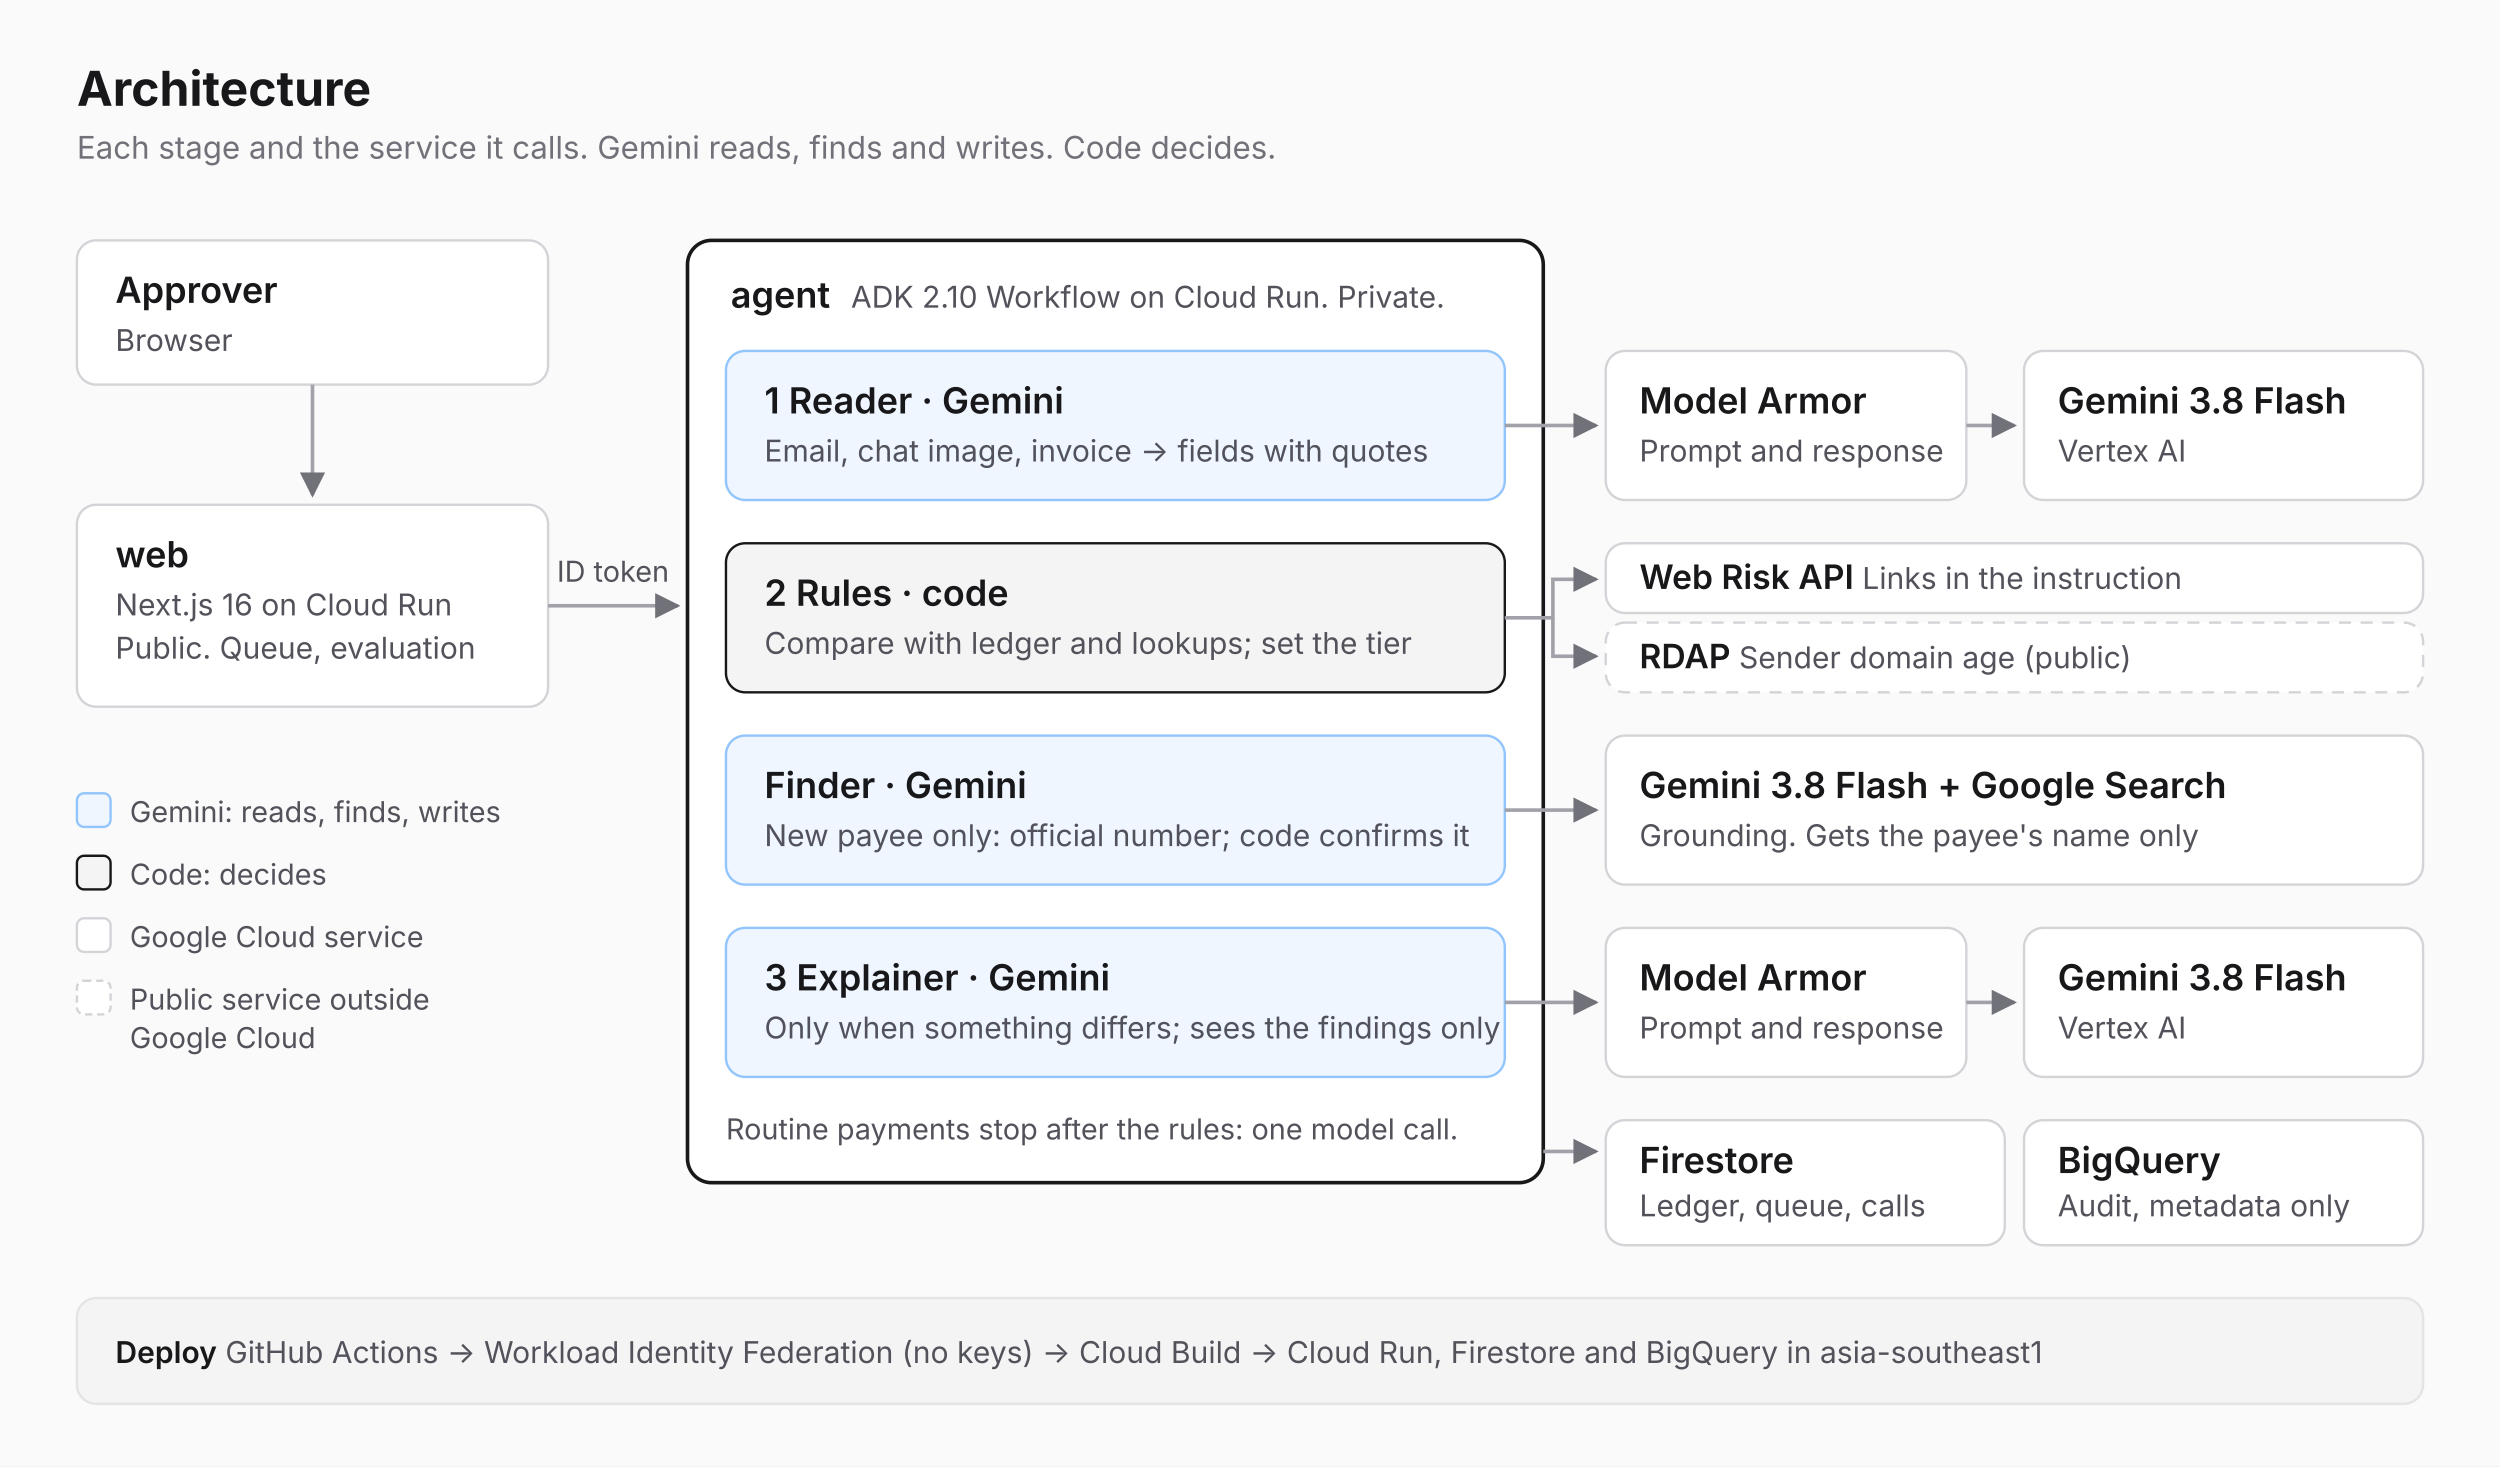
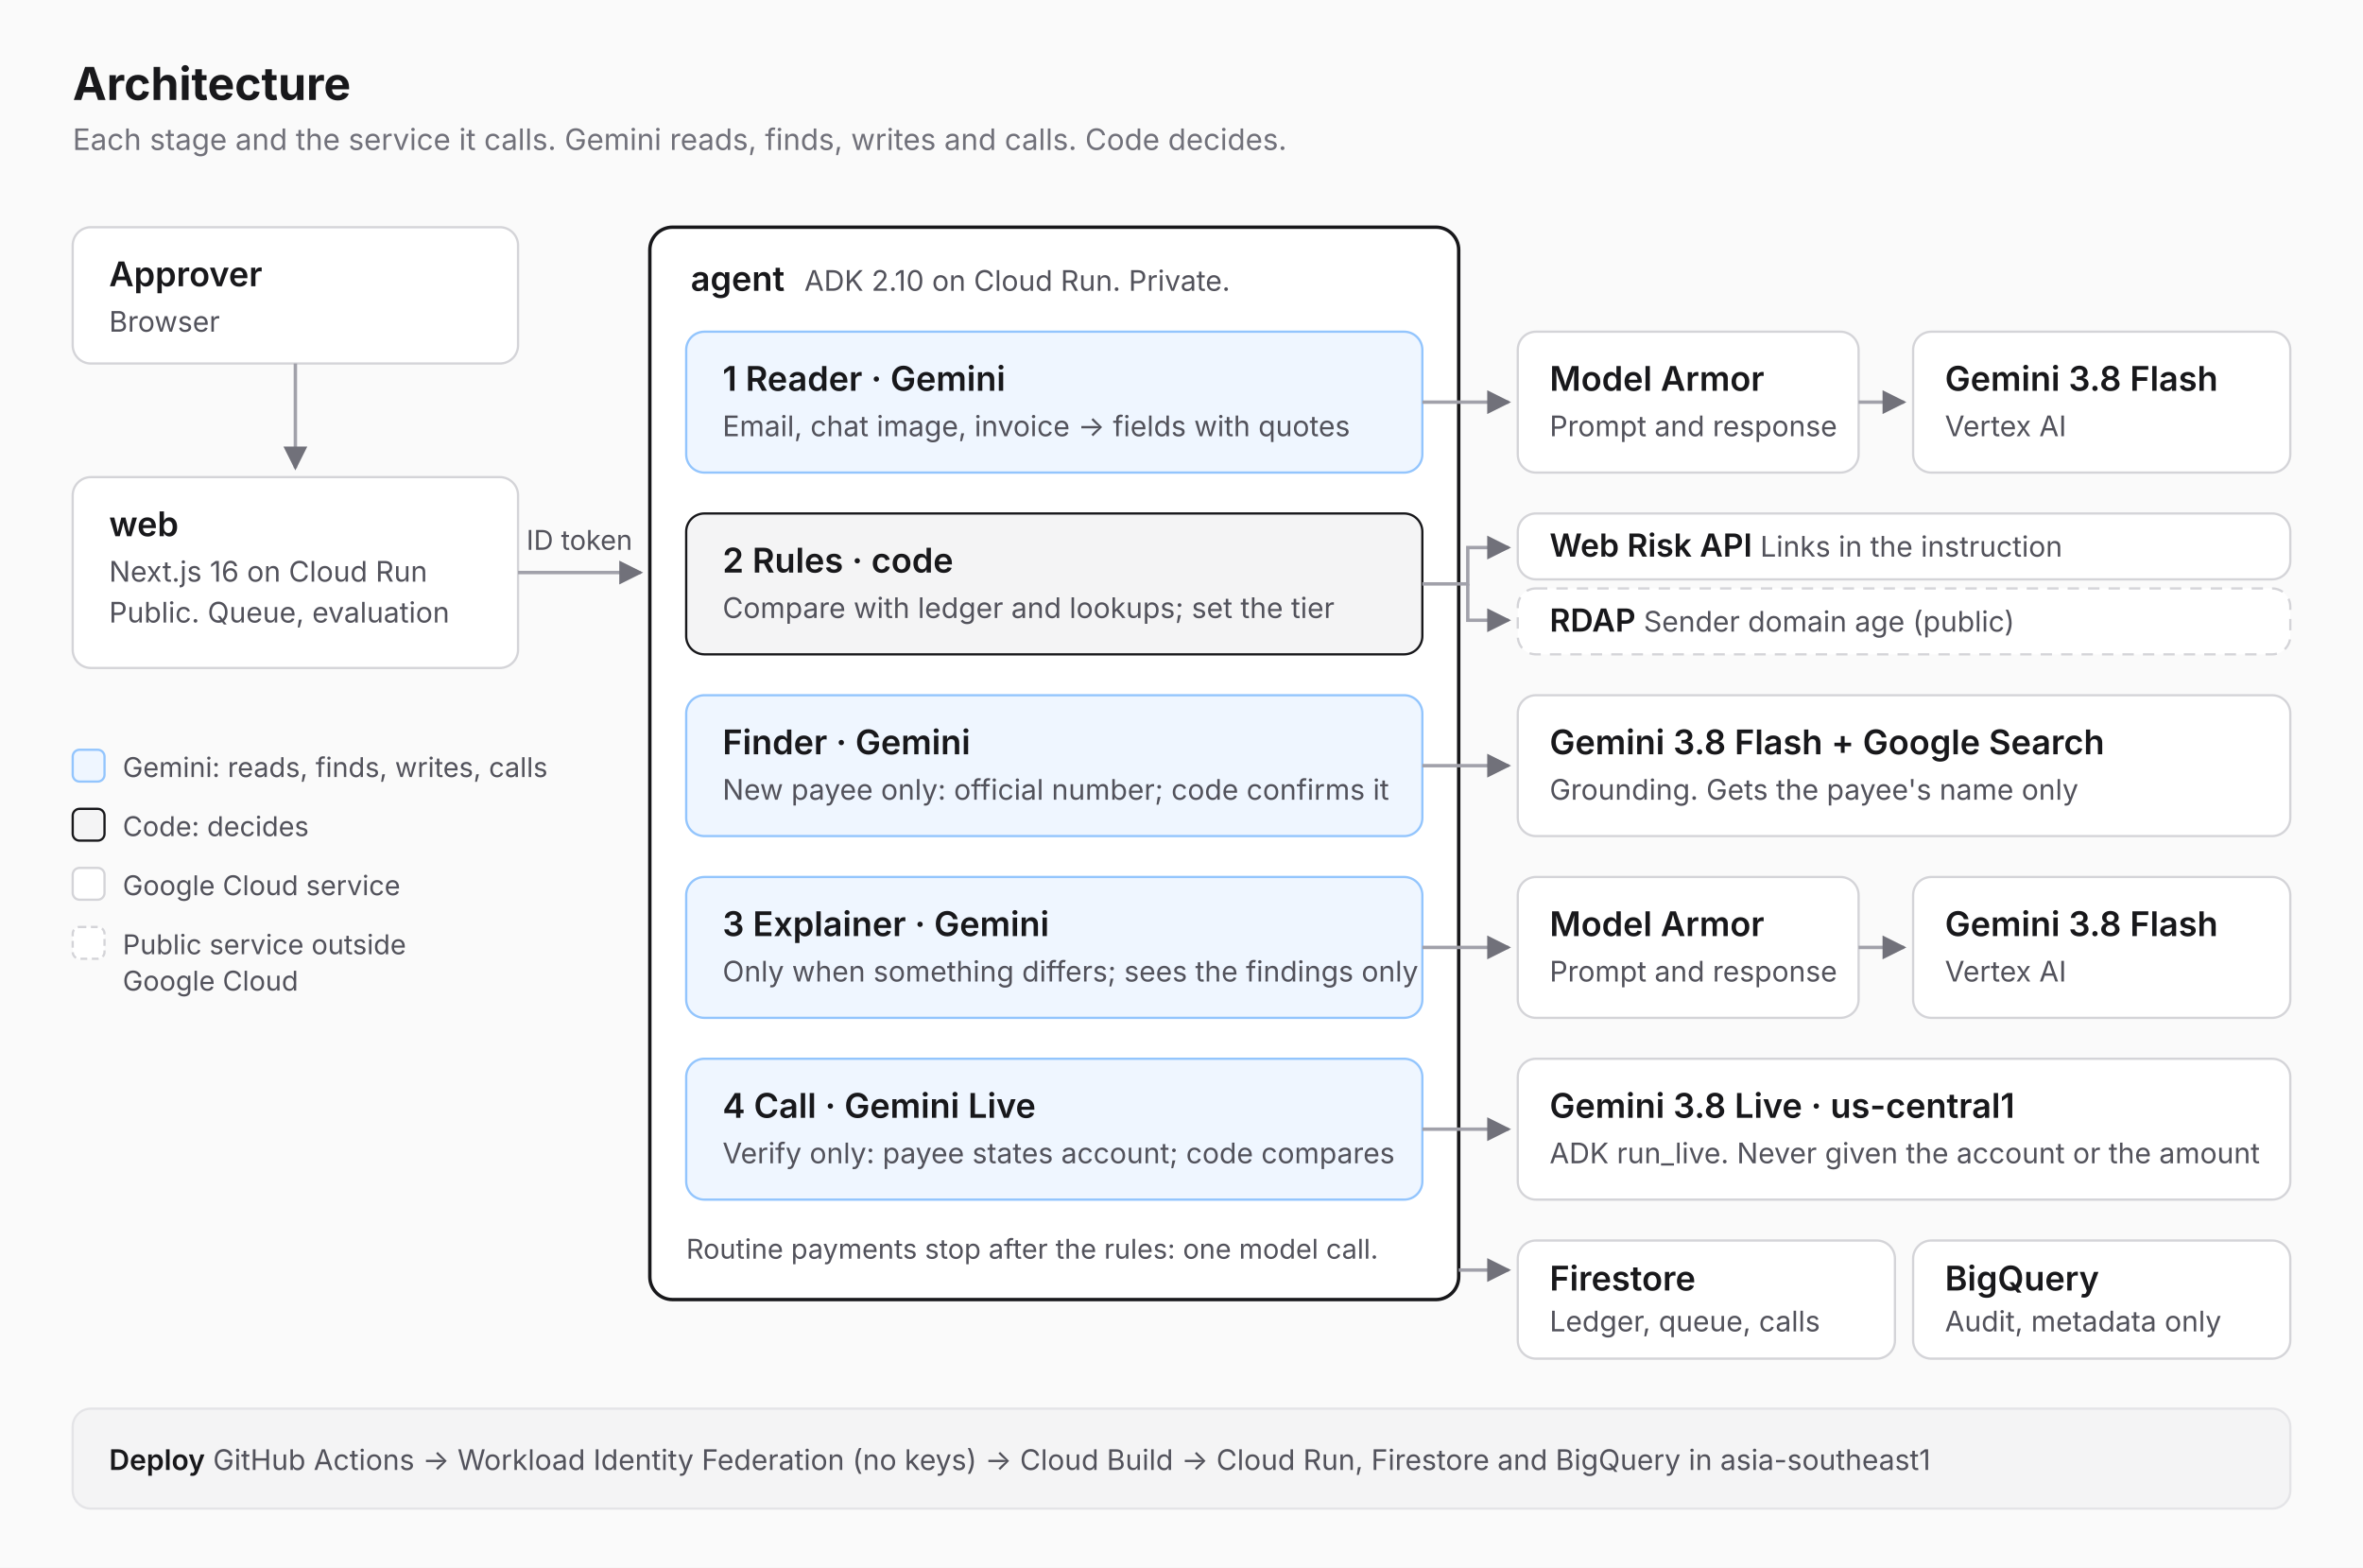
- <svg xmlns="http://www.w3.org/2000/svg" width="1040" height="610" viewBox="0 0 1040 610" font-family="Inter, 'Segoe UI', Helvetica, Arial, sans-serif">
+ <svg xmlns="http://www.w3.org/2000/svg" width="1040" height="690" viewBox="0 0 1040 690" font-family="Inter, 'Segoe UI', Helvetica, Arial, sans-serif">
  <defs>
    <marker id="a" viewBox="0 0 10 10" refX="9" refY="5" markerWidth="7" markerHeight="7" orient="auto-start-reverse">
      <path d="M0 0L10 5L0 10z" fill="#71717a" />
    </marker>
  </defs>
  <style>
    .t { font-size: 15px; font-weight: 600; fill: #18181b; }
    .s { font-size: 12.5px; fill: #52525b; }
    .h { font-size: 20px; font-weight: 700; fill: #18181b; }
    .m { font-size: 13px; fill: #71717a; }
    .l { font-size: 12px; fill: #52525b; }
    .line { stroke: #a1a1aa; stroke-width: 1.5; fill: none; }
  </style>
-   <rect width="1040" height="610" fill="#fafafa" />
+   <rect width="1040" height="690" fill="#fafafa" />
  <text x="32" y="44" class="h">Architecture</text>
-   <text x="32" y="66" class="m">Each stage and the service it calls. Gemini reads, finds and writes. Code decides.</text>
+   <text x="32" y="66" class="m">Each stage and the service it calls. Gemini reads, finds, writes and calls. Code decides.</text>
  <rect x="32" y="100" width="196" height="60" rx="8" fill="#fff" stroke="#d4d4d8" />
  <text x="48" y="126" class="t">Approver</text>
  <text x="48" y="146" class="s">Browser</text>
  <line x1="130" y1="160" x2="130" y2="206" class="line" marker-end="url(#a)" />
  <rect x="32" y="210" width="196" height="84" rx="8" fill="#fff" stroke="#d4d4d8" />
  <text x="48" y="236" class="t">web</text>
  <text x="48" y="256" class="s">Next.js 16 on Cloud Run</text>
  <text x="48" y="274" class="s">Public. Queue, evaluation</text>
  <line x1="228" y1="252" x2="282" y2="252" class="line" marker-end="url(#a)" />
  <text x="255" y="242" class="l" text-anchor="middle">ID token</text>
-   <rect x="286" y="100" width="356" height="392" rx="10" fill="#fff" stroke="#18181b" stroke-width="1.5" />
+   <rect x="286" y="100" width="356" height="472" rx="10" fill="#fff" stroke="#18181b" stroke-width="1.5" />
  <text x="304" y="128" class="t">agent</text>
-   <text x="354" y="128" class="s">ADK 2.10 Workflow on Cloud Run. Private.</text>
+   <text x="354" y="128" class="s">ADK 2.10 on Cloud Run. Private.</text>
  <rect x="302" y="146" width="324" height="62" rx="8" fill="#eff6ff" stroke="#93c5fd" />
  <text x="318" y="172" class="t" fill="#1d4ed8">1  Reader · Gemini</text>
  <text x="318" y="192" class="s">Email, chat image, invoice → fields with quotes</text>
  <rect x="302" y="226" width="324" height="62" rx="8" fill="#f4f4f5" stroke="#18181b" />
  <text x="318" y="252" class="t">2  Rules · code</text>
  <text x="318" y="272" class="s">Compare with ledger and lookups; set the tier</text>
  <rect x="302" y="306" width="324" height="62" rx="8" fill="#eff6ff" stroke="#93c5fd" />
  <text x="318" y="332" class="t" fill="#1d4ed8">Finder · Gemini</text>
  <text x="318" y="352" class="s">New payee only: official number; code confirms it</text>
  <rect x="302" y="386" width="324" height="62" rx="8" fill="#eff6ff" stroke="#93c5fd" />
  <text x="318" y="412" class="t" fill="#1d4ed8">3  Explainer · Gemini</text>
  <text x="318" y="432" class="s">Only when something differs; sees the findings only</text>
-   <text x="302" y="474" class="l">Routine payments stop after the rules: one model call.</text>
+   <rect x="302" y="466" width="324" height="62" rx="8" fill="#eff6ff" stroke="#93c5fd" />
+   <text x="318" y="492" class="t" fill="#1d4ed8">4  Call · Gemini Live</text>
+   <text x="318" y="512" class="s">Verify only: payee states account; code compares</text>
+   <text x="302" y="554" class="l">Routine payments stop after the rules: one model call.</text>
  <line x1="626" y1="177" x2="664" y2="177" class="line" marker-end="url(#a)" />
  <rect x="668" y="146" width="150" height="62" rx="8" fill="#fff" stroke="#d4d4d8" />
  <text x="682" y="172" class="t">Model Armor</text>
  <text x="682" y="192" class="s">Prompt and response</text>
  <line x1="818" y1="177" x2="838" y2="177" class="line" marker-end="url(#a)" />
  <rect x="842" y="146" width="166" height="62" rx="8" fill="#fff" stroke="#d4d4d8" />
  <text x="856" y="172" class="t">Gemini 3.8 Flash</text>
  <text x="856" y="192" class="s">Vertex AI</text>
  <path d="M626 257H646V241H664" class="line" marker-end="url(#a)" />
  <path d="M646 257V273H664" class="line" marker-end="url(#a)" />
  <rect x="668" y="226" width="340" height="29" rx="8" fill="#fff" stroke="#d4d4d8" />
  <text x="682" y="245" class="s">
    <tspan font-weight="600" fill="#18181b" font-size="14">Web Risk API</tspan>   Links in the instruction</text>
  <rect x="668" y="259" width="340" height="29" rx="8" fill="#fff" stroke="#d4d4d8" stroke-dasharray="5 4" />
  <text x="682" y="278" class="s">
    <tspan font-weight="600" fill="#18181b" font-size="14">RDAP</tspan>   Sender domain age (public)</text>
  <line x1="626" y1="337" x2="664" y2="337" class="line" marker-end="url(#a)" />
  <rect x="668" y="306" width="340" height="62" rx="8" fill="#fff" stroke="#d4d4d8" />
  <text x="682" y="332" class="t">Gemini 3.8 Flash + Google Search</text>
  <text x="682" y="352" class="s">Grounding. Gets the payee's name only</text>
  <line x1="626" y1="417" x2="664" y2="417" class="line" marker-end="url(#a)" />
  <rect x="668" y="386" width="150" height="62" rx="8" fill="#fff" stroke="#d4d4d8" />
  <text x="682" y="412" class="t">Model Armor</text>
  <text x="682" y="432" class="s">Prompt and response</text>
  <line x1="818" y1="417" x2="838" y2="417" class="line" marker-end="url(#a)" />
  <rect x="842" y="386" width="166" height="62" rx="8" fill="#fff" stroke="#d4d4d8" />
  <text x="856" y="412" class="t">Gemini 3.8 Flash</text>
  <text x="856" y="432" class="s">Vertex AI</text>
-   <path d="M642 479H664" class="line" marker-end="url(#a)" />
-   <rect x="668" y="466" width="166" height="52" rx="8" fill="#fff" stroke="#d4d4d8" />
-   <text x="682" y="488" class="t">Firestore</text>
-   <text x="682" y="506" class="s">Ledger, queue, calls</text>
-   <rect x="842" y="466" width="166" height="52" rx="8" fill="#fff" stroke="#d4d4d8" />
-   <text x="856" y="488" class="t">BigQuery</text>
-   <text x="856" y="506" class="s">Audit, metadata only</text>
-   <rect x="32" y="540" width="976" height="44" rx="8" fill="#f4f4f5" stroke="#e4e4e7" />
-   <text x="48" y="567" class="s">
+   <line x1="626" y1="497" x2="664" y2="497" class="line" marker-end="url(#a)" />
+   <rect x="668" y="466" width="340" height="62" rx="8" fill="#fff" stroke="#d4d4d8" />
+   <text x="682" y="492" class="t">Gemini 3.8 Live · us-central1</text>
+   <text x="682" y="512" class="s">ADK run_live. Never given the account or the amount</text>
+   <path d="M642 559H664" class="line" marker-end="url(#a)" />
+   <rect x="668" y="546" width="166" height="52" rx="8" fill="#fff" stroke="#d4d4d8" />
+   <text x="682" y="568" class="t">Firestore</text>
+   <text x="682" y="586" class="s">Ledger, queue, calls</text>
+   <rect x="842" y="546" width="166" height="52" rx="8" fill="#fff" stroke="#d4d4d8" />
+   <text x="856" y="568" class="t">BigQuery</text>
+   <text x="856" y="586" class="s">Audit, metadata only</text>
+   <rect x="32" y="620" width="976" height="44" rx="8" fill="#f4f4f5" stroke="#e4e4e7" />
+   <text x="48" y="647" class="s">
    <tspan font-weight="600" fill="#18181b">Deploy</tspan>   GitHub Actions → Workload Identity Federation (no keys) → Cloud Build → Cloud Run, Firestore and BigQuery in asia-southeast1</text>
  <rect x="32" y="330" width="14" height="14" rx="3" fill="#eff6ff" stroke="#93c5fd" />
-   <text x="54" y="342" class="l">Gemini: reads, finds, writes</text>
+   <text x="54" y="342" class="l">Gemini: reads, finds, writes, calls</text>
  <rect x="32" y="356" width="14" height="14" rx="3" fill="#f4f4f5" stroke="#18181b" />
  <text x="54" y="368" class="l">Code: decides</text>
  <rect x="32" y="382" width="14" height="14" rx="3" fill="#fff" stroke="#d4d4d8" />
  <text x="54" y="394" class="l">Google Cloud service</text>
  <rect x="32" y="408" width="14" height="14" rx="3" fill="#fff" stroke="#d4d4d8" stroke-dasharray="3 2" />
  <text x="54" y="420" class="l">Public service outside</text>
  <text x="54" y="436" class="l">Google Cloud</text>
</svg>
